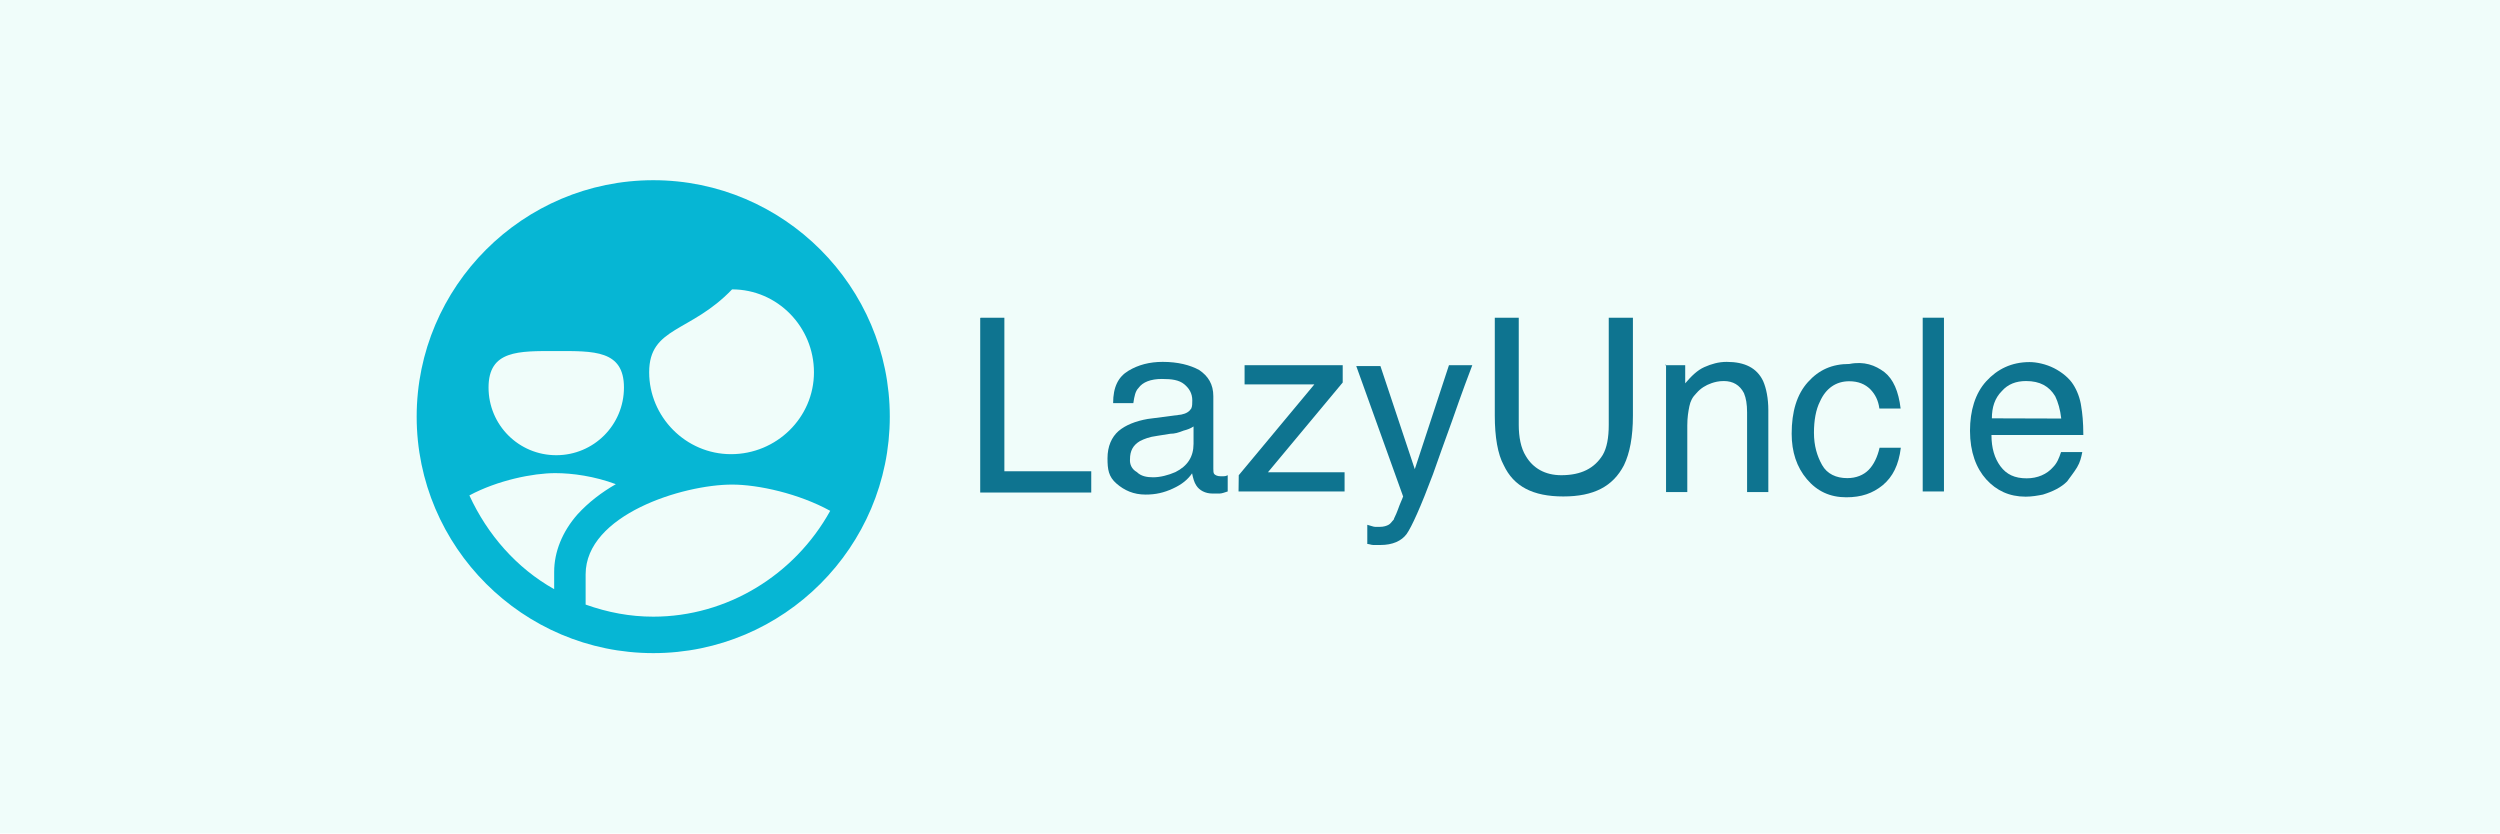
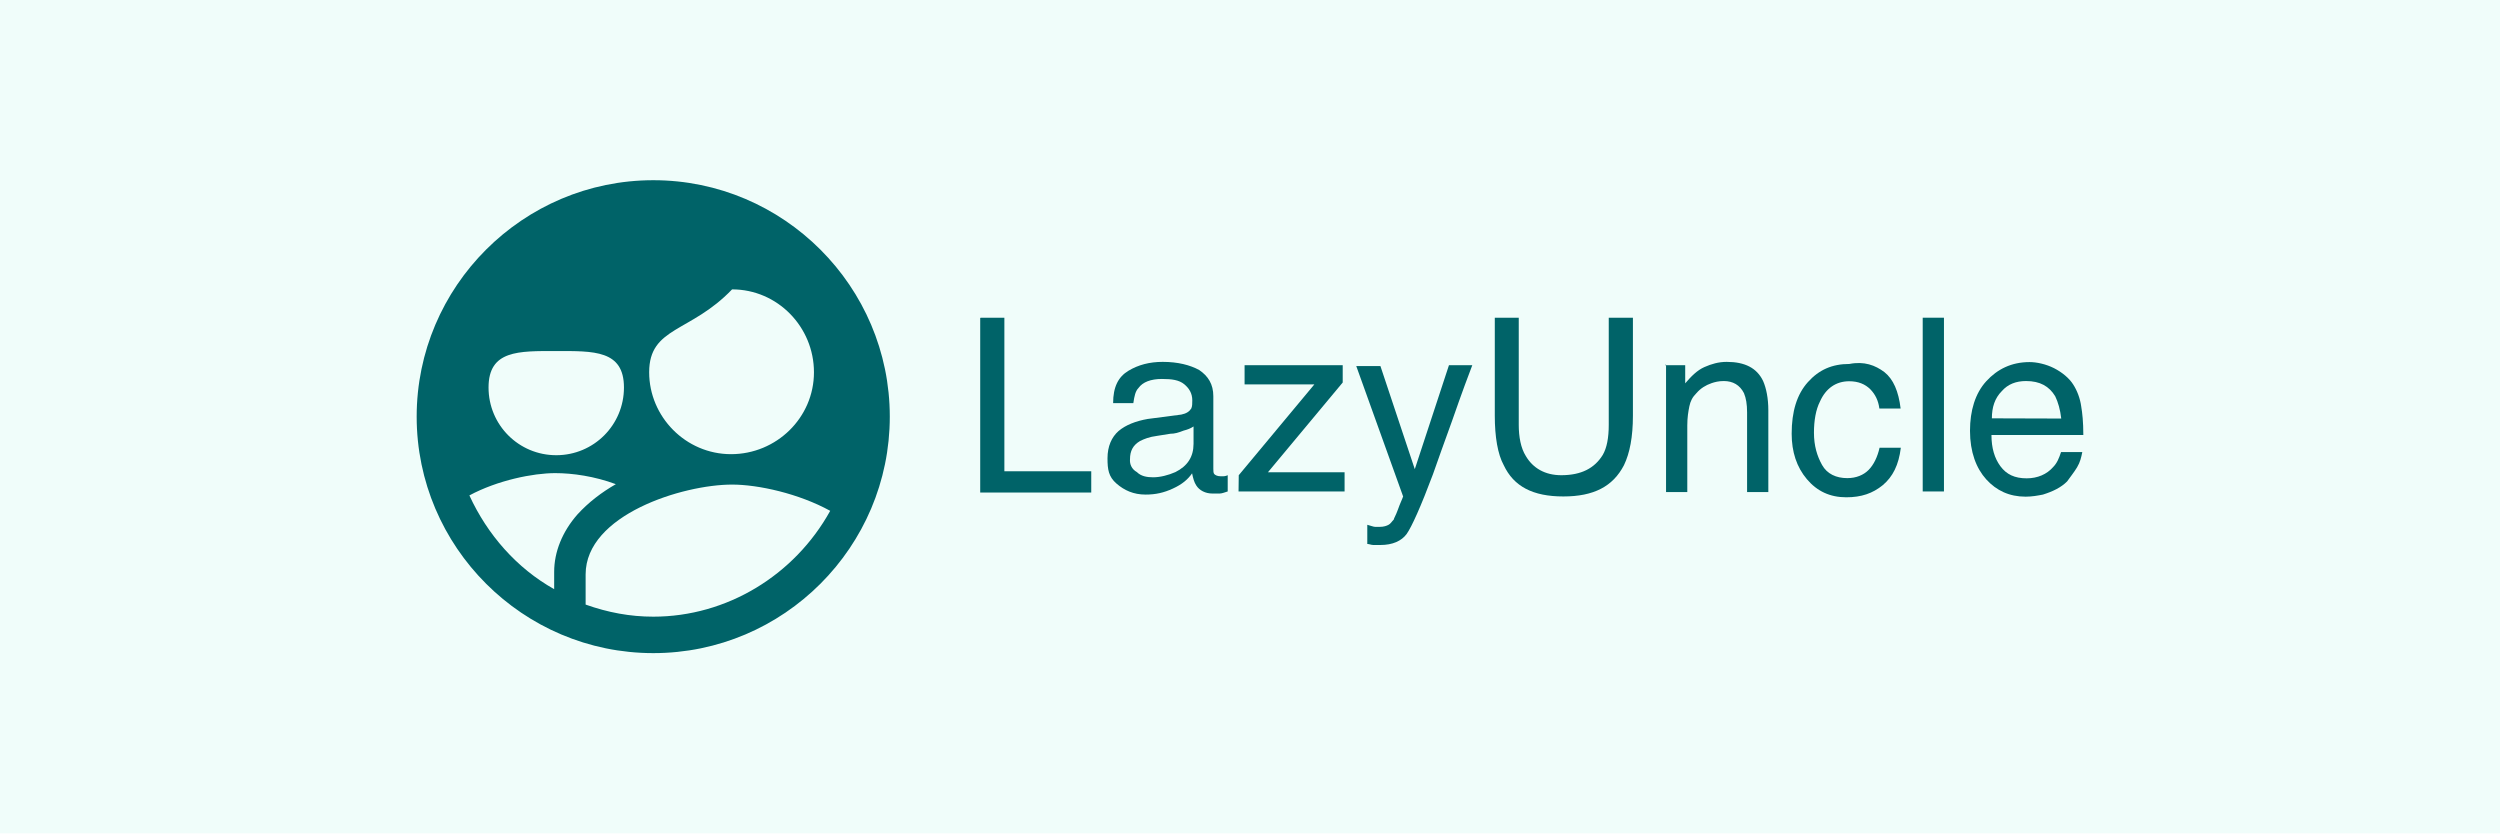
- <svg xmlns="http://www.w3.org/2000/svg" id="Layer_1" x="0" y="0" version="1.1" viewBox="0 0 1200 400" xml:space="preserve" style="enable-background:new 0 0 1200 400">
-   <style type="text/css">.st0{fill:#f0fdfa}.st1{fill:#06b6d4}.st2{enable-background:new}.st3{fill:#0e7490}</style>
-   <rect width="1200" height="400" class="st0" />
-   <g>
-     <g id="svg_5">
-       <path id="svg_4" d="M313.6,86.5C251,86.5,200,137.5,200,200s51,113.5,113.6,113.5s113.5-51,113.5-113.5 S376.1,86.5,313.6,86.5z M351.4,138.9c21.8,0,39.3,18,39.3,39.8s-18,39.3-39.8,39.3s-39.3-18-39.3-39.3 C311.6,156.8,331.4,159.8,351.4,138.9L351.4,138.9z M267,168.5c18,0,32.5-0.5,32.5,17.5S285,218.5,267,218.5S234.5,204,234.5,186 S249,168.5,267,168.5L267,168.5z M225.3,237.8c13.6-7.3,30.6-10.7,41.2-10.7c8.3,0,18.9,1.5,29.1,5.3c-6.8,3.9-13.1,8.7-18.4,14.5 c-7.3,8.3-11.2,18-11.2,27.6v8.3C248,272.7,234,256.7,225.3,237.8L225.3,237.8z M313.6,296c-11.2,0-21.8-2-32.5-5.8v-14.5 c0-28.6,46.6-43.1,70.3-43.1c12.6,0,32,4.3,47.1,12.6C381.4,276.1,348.9,296,313.6,296L313.6,296z" class="st1" />
-     </g>
-     <g class="st2">
-       <path d="M470.9,152.5h11.2v73.7h41.7v10.2h-53.3v-83.8L470.9,152.5L470.9,152.5z" class="st3" />
-       <path d="M567,199c2.5-0.5,3.9-1.5,4.8-2.9c0.5-1,0.5-2.5,0.5-3.9c0-3.4-1.5-5.8-3.9-7.8c-2.5-2-5.8-2.5-10.7-2.5 c-5.3,0-9.2,1.5-11.2,4.3c-1.5,1.5-2,3.9-2.5,7.3h-9.7c0-7.8,2.5-12.6,7.3-15.5s10.2-4.3,16.5-4.3c7.3,0,13.1,1.5,17.5,3.9 c4.3,2.9,6.8,6.8,6.8,12.6v34.9c0,1,0,2,0.5,2.5s1.5,1,2.9,1c0.5,0,1,0,1.5,0s1,0,2-0.5v7.8c-1.5,0.5-2.9,1-3.9,1s-2,0-3.4,0 c-3.4,0-6.3-1.5-7.8-3.9c-1-1.5-1.5-3.4-2-5.8c-2,2.9-4.8,5.3-9.2,7.3c-4.3,2-8.3,2.9-13.1,2.9c-5.8,0-10.2-2-14-5.3 s-4.3-6.8-4.3-12.1c0-5.8,2-10.2,5.3-13.1c3.4-2.9,8.3-4.8,14-5.8L567,199z M545.7,226.6c2,2,4.8,2.5,7.8,2.5 c3.4,0,7.3-1,10.7-2.5c5.8-2.9,8.7-7.3,8.7-13.6v-8.3c-1.5,1-2.9,1.5-4.8,2c-2.5,1-4.3,1.5-6.3,1.5l-6.3,1 c-3.9,0.5-6.3,1.5-8.3,2.5c-3.4,2-4.8,4.8-4.8,8.7C542.2,222.8,543.2,225.2,545.7,226.6z" class="st3" />
-       <path d="M594.6,228.1l36.3-43.6h-33.5v-9.2h47.1v8.3l-35.9,43.1h36.8v9.2h-50.9L594.6,228.1L594.6,228.1z" class="st3" />
-       <path d="M695.5,175.3h11.2c-1.5,3.9-4.8,12.6-9.7,26.7c-3.9,10.7-6.8,18.9-9.2,25.7c-5.8,15.5-10.2,25.2-12.6,28.6 c-2.5,3.4-6.8,5.3-12.6,5.3c-1.5,0-2.5,0-3.4,0c-1,0-2-0.5-2.9-0.5v-9.2c2,0.5,2.9,1,3.9,1s1.5,0,2,0c2,0,3.4-0.5,4.3-1 c1-0.5,1.5-1.5,2.5-2.5c0-0.5,1-2,2-4.8c1-2.9,2-4.8,2.5-6.3L651,175.7h11.6l16.5,49.5L695.5,175.3z" class="st3" />
-       <path d="M729,152.5v51.4c0,5.8,1,11.2,3.4,15c3.4,5.8,9.2,9.2,17,9.2c9.7,0,16-3.4,19.9-9.7c2-3.4,2.9-8.3,2.9-14.5 v-51.4h11.6v47c0,10.2-1.5,18-4.3,23.8c-5.3,10.2-14.5,15-29.1,15s-23.8-4.8-28.6-15c-2.9-5.3-4.3-13.6-4.3-23.8v-47H729z" class="st3" />
-       <path d="M799.2,175.3h9.7v8.7c2.9-3.4,5.8-6.3,9.2-7.8s6.8-2.5,10.7-2.5c8.7,0,14.5,2.9,17.5,9.2 c1.5,3.4,2.5,8.3,2.5,14v39.3h-10.2v-38.3c0-3.9-0.5-6.8-1.5-9.2c-2-3.9-5.3-5.8-9.7-5.8c-2.5,0-4.3,0.5-5.8,1 c-2.9,1-5.3,2.5-7.3,4.8c-2,2-2.9,3.9-3.4,6.3c-0.5,2.5-1,5.3-1,9.2v32h-10.2v-61.1h-0.5V175.3z" class="st3" />
-       <path d="M904.5,178.6c4.3,3.4,6.8,9.2,7.8,17.5h-10.2c-0.5-3.9-2-6.8-4.3-9.2c-2.5-2.5-5.8-3.9-10.2-3.9 c-6.3,0-11.2,3.4-14,9.7c-2,3.9-2.9,9.2-2.9,15c0,6.3,1.5,11.2,3.9,15.5s6.8,6.3,12.1,6.3c4.3,0,7.8-1.5,10.2-3.9 c2.5-2.5,4.3-6.3,5.3-10.7h10.2c-1,8.3-3.9,14-8.7,18c-4.8,3.9-10.2,5.8-17.5,5.8c-7.8,0-14-2.9-18.9-8.7s-7.3-13.1-7.3-21.8 c0-10.7,2.5-18.9,7.8-24.8s11.6-8.7,19.9-8.7C894.8,173.3,900.1,175.3,904.5,178.6z" class="st3" />
-       <path d="M922.9,152.5h10.2v83.4h-10.2V152.5z" class="st3" />
-       <path d="M985.9,176.7c3.9,2,7.3,4.8,9.2,7.8c1.9,2.9,3.4,6.8,3.9,10.7c0.5,2.9,1,7.3,1,13.6h-44.1 c0,6.3,1.5,11.2,4.3,15c2.9,3.9,6.8,5.8,12.6,5.8c5.3,0,9.7-2,12.6-5.3c2-2,2.9-4.3,3.9-7.3h10.2c-0.5,2.5-1,4.8-2.5,7.3 s-3.4,4.8-4.8,6.8c-2.9,2.9-6.8,4.8-11.6,6.3c-2.5,0.5-5.3,1-8.3,1c-7.8,0-14-2.9-18.9-8.3c-4.8-5.3-7.8-13.1-7.8-23.3 c0-9.7,2.5-18,7.8-23.8s12.1-9.2,20.8-9.2C977.7,173.8,982.1,174.8,985.9,176.7z M989.4,200.9c-0.5-4.3-1.5-7.8-2.9-10.7 c-2.9-4.8-7.3-7.3-14-7.3c-4.8,0-8.7,1.5-11.6,4.8c-3.4,3.4-4.8,7.8-4.8,13.1L989.4,200.9L989.4,200.9z" class="st3" />
+ <svg xmlns="http://www.w3.org/2000/svg" enable-background="new 0 0 1200 400" viewBox="0 0 1200 400">
+   <path d="m0 0h1200v400h-1200z" fill="#f0fdfa" />
+   <g fill="#006368">
+     <path d="m313.6 86.5c-62.6 0-113.6 51-113.6 113.5s51 113.5 113.6 113.5 113.5-51 113.5-113.5-51-113.5-113.5-113.5zm37.8 52.4c21.8 0 39.3 18 39.3 39.8s-18 39.3-39.8 39.3-39.3-18-39.3-39.3c0-21.9 19.8-18.9 39.8-39.8zm-84.4 29.6c18 0 32.5-.5 32.5 17.5s-14.5 32.5-32.5 32.5-32.5-14.5-32.5-32.5 14.5-17.5 32.5-17.5zm-41.7 69.3c13.6-7.3 30.6-10.7 41.2-10.7 8.3 0 18.9 1.5 29.1 5.3-6.8 3.9-13.1 8.7-18.4 14.5-7.3 8.3-11.2 18-11.2 27.6v8.3c-18-10.1-32-26.1-40.7-45zm88.3 58.2c-11.2 0-21.8-2-32.5-5.8v-14.5c0-28.6 46.6-43.1 70.3-43.1 12.6 0 32 4.3 47.1 12.6-17.1 30.9-49.6 50.8-84.9 50.8z" />
+     <g enable-background="new">
+       <path d="m470.9 152.5h11.2v73.7h41.7v10.2h-53.3v-83.8z" />
+       <path d="m567 199c2.5-.5 3.9-1.5 4.8-2.9.5-1 .5-2.5.5-3.9 0-3.4-1.5-5.8-3.9-7.8-2.5-2-5.8-2.5-10.7-2.5-5.3 0-9.2 1.5-11.2 4.3-1.5 1.5-2 3.9-2.5 7.3h-9.7c0-7.8 2.5-12.6 7.3-15.5s10.2-4.3 16.5-4.3c7.3 0 13.1 1.5 17.5 3.9 4.3 2.9 6.8 6.8 6.8 12.6v34.9c0 1 0 2 .5 2.5s1.5 1 2.9 1h1.5s1 0 2-.5v7.8c-1.5.5-2.9 1-3.9 1s-2 0-3.4 0c-3.4 0-6.3-1.5-7.8-3.9-1-1.5-1.5-3.4-2-5.8-2 2.9-4.8 5.3-9.2 7.3-4.3 2-8.3 2.9-13.1 2.9-5.8 0-10.2-2-14-5.3s-4.3-6.8-4.3-12.1c0-5.8 2-10.2 5.3-13.1 3.4-2.9 8.3-4.8 14-5.8zm-21.3 27.6c2 2 4.8 2.5 7.8 2.5 3.4 0 7.3-1 10.7-2.5 5.8-2.9 8.7-7.3 8.7-13.6v-8.3c-1.5 1-2.9 1.5-4.8 2-2.5 1-4.3 1.5-6.3 1.5l-6.3 1c-3.9.5-6.3 1.5-8.3 2.5-3.4 2-4.8 4.8-4.8 8.7-.2 2.4.8 4.8 3.3 6.2z" />
+       <path d="m594.6 228.1 36.3-43.6h-33.5v-9.2h47.1v8.3l-35.9 43.1h36.8v9.2h-50.9z" />
+       <path d="m695.5 175.3h11.2c-1.5 3.9-4.8 12.6-9.7 26.7-3.9 10.7-6.8 18.9-9.2 25.7-5.8 15.5-10.2 25.2-12.6 28.6-2.5 3.4-6.8 5.3-12.6 5.3-1.5 0-2.5 0-3.4 0-1 0-2-.5-2.9-.5v-9.2c2 .5 2.9 1 3.9 1s1.5 0 2 0c2 0 3.4-.5 4.3-1 1-.5 1.5-1.5 2.5-2.5 0-.5 1-2 2-4.8 1-2.9 2-4.8 2.5-6.3l-22.5-62.6h11.6l16.5 49.5z" />
+       <path d="m729 152.5v51.4c0 5.8 1 11.2 3.4 15 3.4 5.8 9.2 9.2 17 9.2 9.7 0 16-3.4 19.9-9.7 2-3.4 2.9-8.3 2.9-14.5v-51.4h11.6v47c0 10.2-1.5 18-4.3 23.8-5.3 10.2-14.5 15-29.1 15s-23.8-4.8-28.6-15c-2.9-5.3-4.3-13.6-4.3-23.8v-47z" />
+       <path d="m799.2 175.3h9.7v8.7c2.9-3.4 5.8-6.3 9.2-7.8s6.8-2.5 10.7-2.5c8.7 0 14.5 2.9 17.5 9.2 1.5 3.4 2.5 8.3 2.5 14v39.3h-10.2v-38.3c0-3.9-.5-6.8-1.5-9.2-2-3.9-5.3-5.8-9.7-5.8-2.5 0-4.3.5-5.8 1-2.9 1-5.3 2.5-7.3 4.8-2 2-2.9 3.9-3.4 6.3-.5 2.5-1 5.3-1 9.2v32h-10.2v-61.1h-.5z" />
+       <path d="m904.5 178.6c4.3 3.4 6.8 9.2 7.8 17.5h-10.2c-.5-3.9-2-6.8-4.3-9.2-2.5-2.5-5.8-3.9-10.2-3.9-6.3 0-11.2 3.4-14 9.7-2 3.9-2.9 9.2-2.9 15 0 6.3 1.5 11.2 3.9 15.5s6.8 6.3 12.1 6.3c4.3 0 7.8-1.5 10.2-3.9 2.5-2.5 4.3-6.3 5.3-10.7h10.2c-1 8.3-3.9 14-8.7 18-4.8 3.9-10.2 5.8-17.5 5.8-7.8 0-14-2.9-18.9-8.7s-7.3-13.1-7.3-21.8c0-10.7 2.5-18.9 7.8-24.8s11.6-8.7 19.9-8.7c7.1-1.4 12.4.6 16.8 3.9z" />
+       <path d="m922.9 152.5h10.2v83.4h-10.2z" />
+       <path d="m985.9 176.7c3.9 2 7.3 4.8 9.2 7.8 1.9 2.9 3.4 6.8 3.9 10.7.5 2.9 1 7.3 1 13.6h-44.1c0 6.3 1.5 11.2 4.3 15 2.9 3.9 6.8 5.8 12.6 5.8 5.3 0 9.7-2 12.6-5.3 2-2 2.9-4.3 3.9-7.3h10.2c-.5 2.5-1 4.8-2.5 7.3s-3.4 4.8-4.8 6.8c-2.9 2.9-6.8 4.8-11.6 6.3-2.5.5-5.3 1-8.3 1-7.8 0-14-2.9-18.9-8.3-4.8-5.3-7.8-13.1-7.8-23.3 0-9.7 2.5-18 7.8-23.8s12.1-9.2 20.8-9.2c3.5 0 7.9 1 11.7 2.9zm3.5 24.2c-.5-4.3-1.5-7.8-2.9-10.7-2.9-4.8-7.3-7.3-14-7.3-4.8 0-8.7 1.5-11.6 4.8-3.4 3.4-4.8 7.8-4.8 13.1z" />
    </g>
  </g>
</svg>
